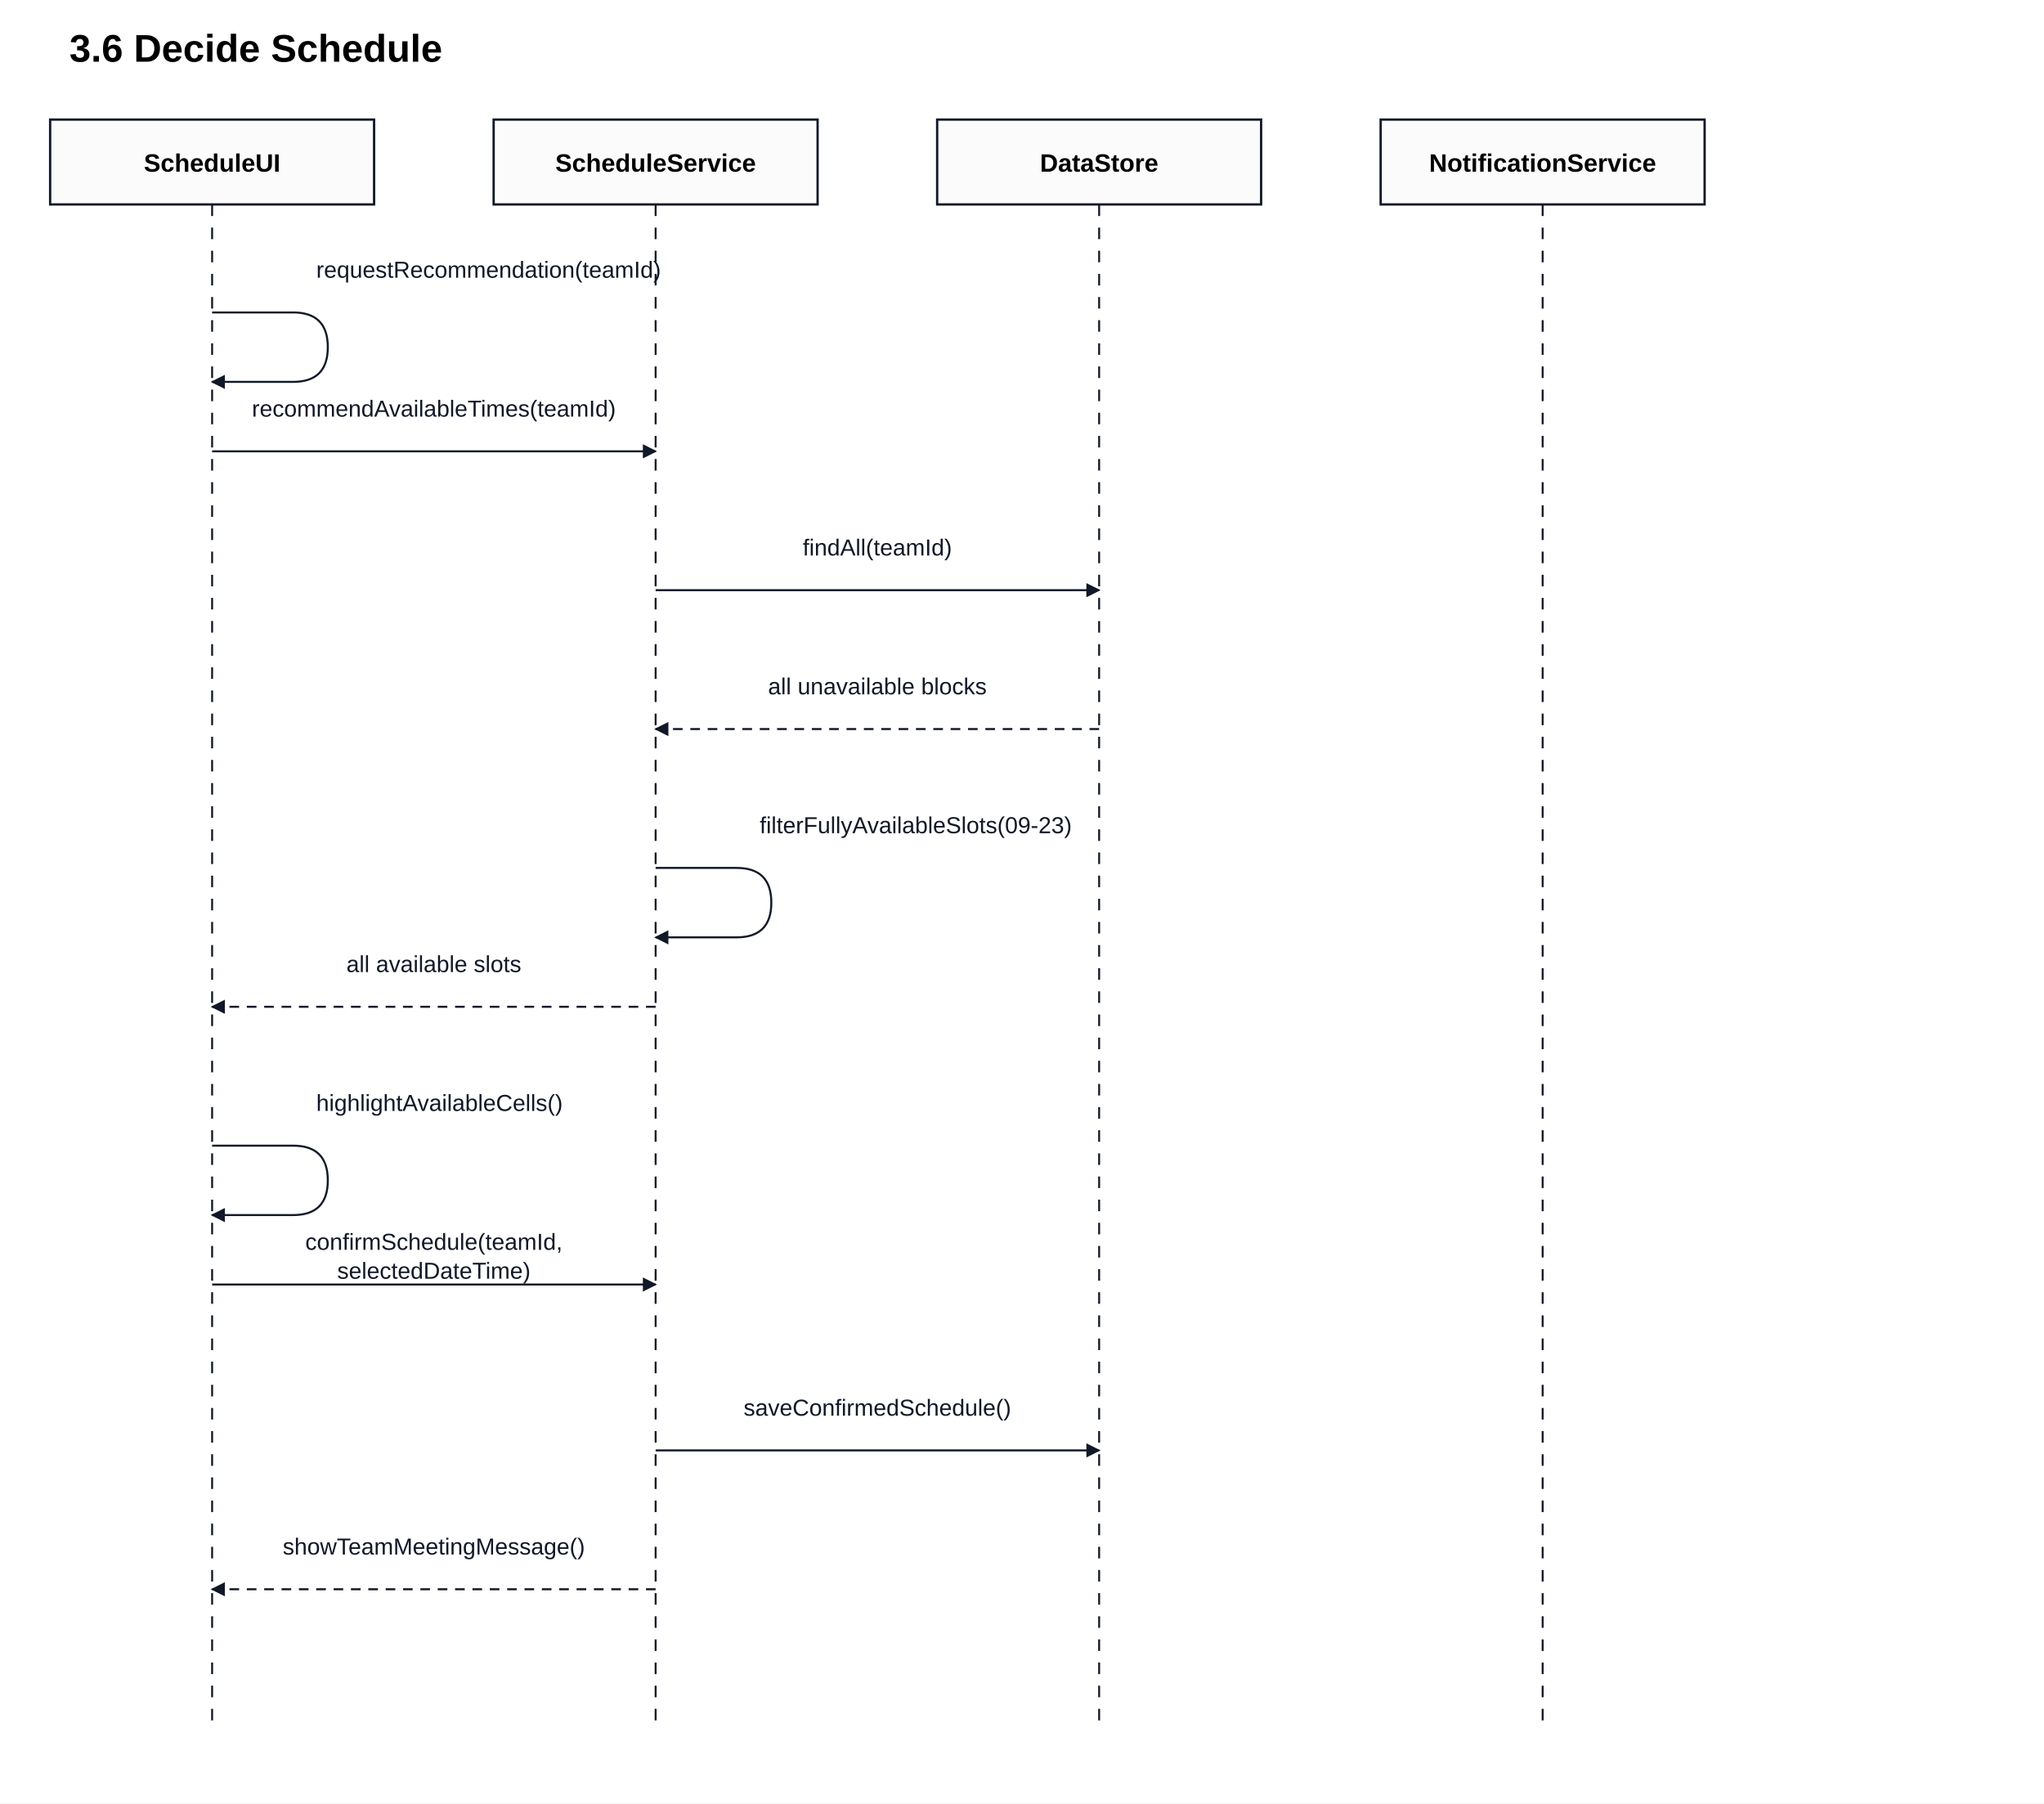
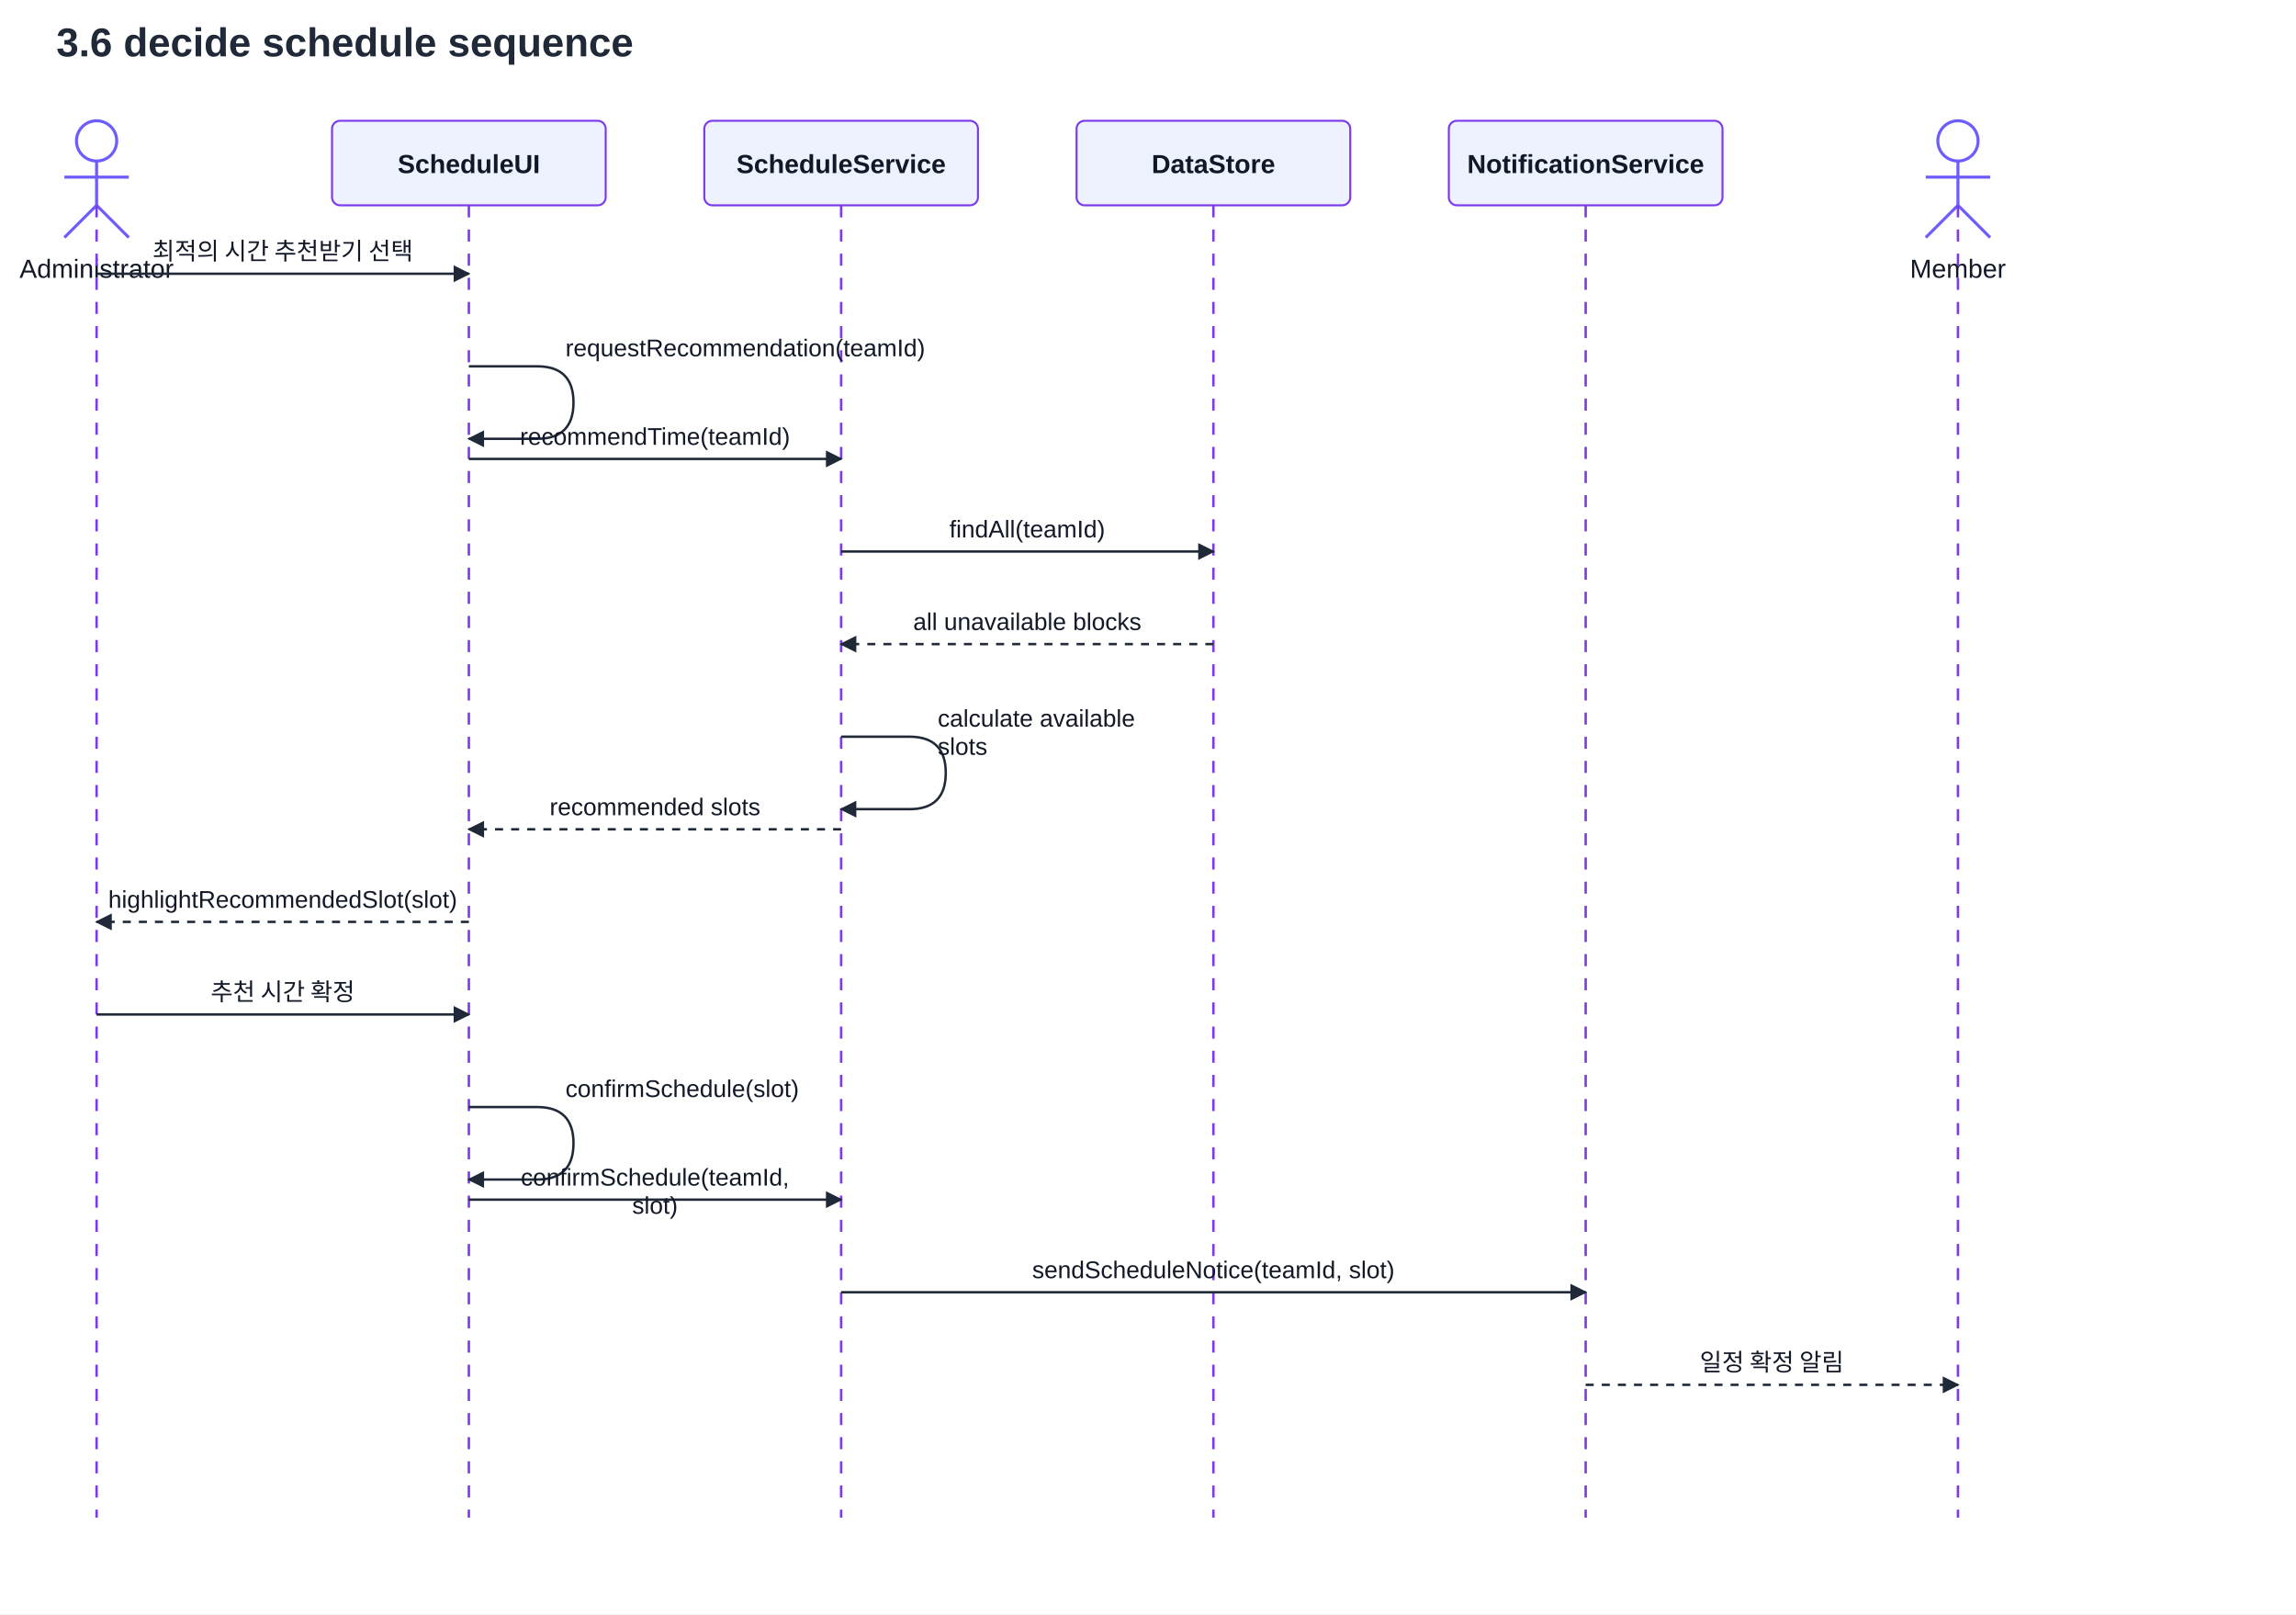
- <svg xmlns="http://www.w3.org/2000/svg" width="1060" height="935" viewBox="0 0 1060 935">
+ <svg xmlns="http://www.w3.org/2000/svg" width="1141" height="802" viewBox="0 0 1141 802">
  <defs>
-     <marker id="arrow" viewBox="0 0 10 10" refX="9" refY="5" markerWidth="7" markerHeight="7" orient="auto">
-       <path d="M0 0 L10 5 L0 10 z" fill="#111827" />
-     </marker>
-     <marker id="hollowArrow" viewBox="0 0 10 10" refX="9" refY="5" markerWidth="7" markerHeight="7" orient="auto">
-       <path d="M0 0 L10 5 L0 10 z" fill="#fbfbfb" stroke="#111827" />
-     </marker>
-     <marker id="diamond" viewBox="0 0 16 10" refX="1" refY="5" markerWidth="11" markerHeight="9" orient="auto">
-       <path d="M1 5 L8 1 L15 5 L8 9 z" fill="#111827" stroke="#111827" />
+     <marker id="arrow" viewBox="0 0 10 10" refX="9" refY="5" markerWidth="7" markerHeight="7" orient="auto-start-reverse">
+       <path d="M0 0 L10 5 L0 10 z" fill="#1f2937" />
    </marker>
  </defs>
  <rect width="100%" height="100%" fill="#ffffff" />
-   <text x="36" y="32" font-family="Arial, sans-serif" font-size="20" font-weight="700">3.6 Decide Schedule</text>
-   <rect x="26" y="62" width="168" height="44" fill="#fbfbfb" stroke="#111827" stroke-width="1.2" />
-   <text x="110" y="89" text-anchor="middle" font-family="Arial, sans-serif" font-size="13" font-weight="700">ScheduleUI</text>
-   <line x1="110" y1="106" x2="110" y2="895" stroke="#111827" stroke-width="1" stroke-dasharray="6 6" />
-   <rect x="256" y="62" width="168" height="44" fill="#fbfbfb" stroke="#111827" stroke-width="1.2" />
-   <text x="340" y="89" text-anchor="middle" font-family="Arial, sans-serif" font-size="13" font-weight="700">ScheduleService</text>
-   <line x1="340" y1="106" x2="340" y2="895" stroke="#111827" stroke-width="1" stroke-dasharray="6 6" />
-   <rect x="486" y="62" width="168" height="44" fill="#fbfbfb" stroke="#111827" stroke-width="1.2" />
-   <text x="570" y="89" text-anchor="middle" font-family="Arial, sans-serif" font-size="13" font-weight="700">DataStore</text>
-   <line x1="570" y1="106" x2="570" y2="895" stroke="#111827" stroke-width="1" stroke-dasharray="6 6" />
-   <rect x="716" y="62" width="168" height="44" fill="#fbfbfb" stroke="#111827" stroke-width="1.2" />
-   <text x="800" y="89" text-anchor="middle" font-family="Arial, sans-serif" font-size="13" font-weight="700">NotificationService</text>
-   <line x1="800" y1="106" x2="800" y2="895" stroke="#111827" stroke-width="1" stroke-dasharray="6 6" />
-   <path d="M110 162 h42 q18 0 18 18 q0 18 -18 18 h-42" fill="none" stroke="#111827" stroke-width="1.05" marker-end="url(#arrow)" />
-   <text x="164" y="144" text-anchor="start" font-family="Arial, sans-serif" font-size="12" font-weight="400" fill="#111827">requestRecommendation(teamId)</text>
-   <line x1="110" y1="234" x2="340" y2="234" stroke="#111827" stroke-width="1.05" marker-end="url(#arrow)" />
-   <text x="225" y="216" text-anchor="middle" font-family="Arial, sans-serif" font-size="12" font-weight="400" fill="#111827">recommendAvailableTimes(teamId)</text>
-   <line x1="340" y1="306" x2="570" y2="306" stroke="#111827" stroke-width="1.05" marker-end="url(#arrow)" />
-   <text x="455" y="288" text-anchor="middle" font-family="Arial, sans-serif" font-size="12" font-weight="400" fill="#111827">findAll(teamId)</text>
-   <line x1="570" y1="378" x2="340" y2="378" stroke="#111827" stroke-width="1.05" marker-end="url(#arrow)" stroke-dasharray="5 4" />
-   <text x="455" y="360" text-anchor="middle" font-family="Arial, sans-serif" font-size="12" font-weight="400" fill="#111827">all unavailable blocks</text>
-   <path d="M340 450 h42 q18 0 18 18 q0 18 -18 18 h-42" fill="none" stroke="#111827" stroke-width="1.05" marker-end="url(#arrow)" />
-   <text x="394" y="432" text-anchor="start" font-family="Arial, sans-serif" font-size="12" font-weight="400" fill="#111827">filterFullyAvailableSlots(09-23)</text>
-   <line x1="340" y1="522" x2="110" y2="522" stroke="#111827" stroke-width="1.05" marker-end="url(#arrow)" stroke-dasharray="5 4" />
-   <text x="225" y="504" text-anchor="middle" font-family="Arial, sans-serif" font-size="12" font-weight="400" fill="#111827">all available slots</text>
-   <path d="M110 594 h42 q18 0 18 18 q0 18 -18 18 h-42" fill="none" stroke="#111827" stroke-width="1.05" marker-end="url(#arrow)" />
-   <text x="164" y="576" text-anchor="start" font-family="Arial, sans-serif" font-size="12" font-weight="400" fill="#111827">highlightAvailableCells()</text>
-   <line x1="110" y1="666" x2="340" y2="666" stroke="#111827" stroke-width="1.05" marker-end="url(#arrow)" />
-   <text x="225" y="648" text-anchor="middle" font-family="Arial, sans-serif" font-size="12" font-weight="400" fill="#111827">confirmSchedule(teamId,</text>
-   <text x="225" y="663" text-anchor="middle" font-family="Arial, sans-serif" font-size="12" font-weight="400" fill="#111827">selectedDateTime)</text>
-   <line x1="340" y1="752" x2="570" y2="752" stroke="#111827" stroke-width="1.05" marker-end="url(#arrow)" />
-   <text x="455" y="734" text-anchor="middle" font-family="Arial, sans-serif" font-size="12" font-weight="400" fill="#111827">saveConfirmedSchedule()</text>
-   <line x1="340" y1="824" x2="110" y2="824" stroke="#111827" stroke-width="1.05" marker-end="url(#arrow)" stroke-dasharray="5 4" />
-   <text x="225" y="806" text-anchor="middle" font-family="Arial, sans-serif" font-size="12" font-weight="400" fill="#111827">showTeamMeetingMessage()</text>
+   <text x="28" y="28" font-family="Arial, sans-serif" font-size="20" font-weight="700" fill="#1f2937">3.6 decide schedule sequence</text>
+   <circle cx="48" cy="70" r="10" fill="#fff" stroke="#6d5dfc" stroke-width="1.5" />
+   <line x1="48" y1="80" x2="48" y2="102" stroke="#6d5dfc" stroke-width="1.5" />
+   <line x1="32" y1="88" x2="64" y2="88" stroke="#6d5dfc" stroke-width="1.5" />
+   <line x1="48" y1="102" x2="32" y2="118" stroke="#6d5dfc" stroke-width="1.5" />
+   <line x1="48" y1="102" x2="64" y2="118" stroke="#6d5dfc" stroke-width="1.5" />
+   <text x="48" y="138" text-anchor="middle" font-family="Arial, sans-serif" font-size="13" fill="#111827">Administrator</text>
+   <line x1="48" y1="102" x2="48" y2="754" stroke="#7c3aed" stroke-width="1.2" stroke-dasharray="6 6" />
+   <rect x="165" y="60" width="136" height="42" rx="4" fill="#eef2ff" stroke="#7c3aed" stroke-width="1" />
+   <text x="233" y="86" text-anchor="middle" font-family="Arial, sans-serif" font-size="13" font-weight="700" fill="#111827">ScheduleUI</text>
+   <line x1="233" y1="102" x2="233" y2="754" stroke="#7c3aed" stroke-width="1.2" stroke-dasharray="6 6" />
+   <rect x="350" y="60" width="136" height="42" rx="4" fill="#eef2ff" stroke="#7c3aed" stroke-width="1" />
+   <text x="418" y="86" text-anchor="middle" font-family="Arial, sans-serif" font-size="13" font-weight="700" fill="#111827">ScheduleService</text>
+   <line x1="418" y1="102" x2="418" y2="754" stroke="#7c3aed" stroke-width="1.2" stroke-dasharray="6 6" />
+   <rect x="535" y="60" width="136" height="42" rx="4" fill="#eef2ff" stroke="#7c3aed" stroke-width="1" />
+   <text x="603" y="86" text-anchor="middle" font-family="Arial, sans-serif" font-size="13" font-weight="700" fill="#111827">DataStore</text>
+   <line x1="603" y1="102" x2="603" y2="754" stroke="#7c3aed" stroke-width="1.2" stroke-dasharray="6 6" />
+   <rect x="720" y="60" width="136" height="42" rx="4" fill="#eef2ff" stroke="#7c3aed" stroke-width="1" />
+   <text x="788" y="86" text-anchor="middle" font-family="Arial, sans-serif" font-size="13" font-weight="700" fill="#111827">NotificationService</text>
+   <line x1="788" y1="102" x2="788" y2="754" stroke="#7c3aed" stroke-width="1.2" stroke-dasharray="6 6" />
+   <circle cx="973" cy="70" r="10" fill="#fff" stroke="#6d5dfc" stroke-width="1.5" />
+   <line x1="973" y1="80" x2="973" y2="102" stroke="#6d5dfc" stroke-width="1.5" />
+   <line x1="957" y1="88" x2="989" y2="88" stroke="#6d5dfc" stroke-width="1.5" />
+   <line x1="973" y1="102" x2="957" y2="118" stroke="#6d5dfc" stroke-width="1.5" />
+   <line x1="973" y1="102" x2="989" y2="118" stroke="#6d5dfc" stroke-width="1.5" />
+   <text x="973" y="138" text-anchor="middle" font-family="Arial, sans-serif" font-size="13" fill="#111827">Member</text>
+   <line x1="973" y1="102" x2="973" y2="754" stroke="#7c3aed" stroke-width="1.2" stroke-dasharray="6 6" />
+   <line x1="48" y1="136" x2="233" y2="136" stroke="#1f2937" stroke-width="1.2" marker-end="url(#arrow)" />
+   <text x="140.5" y="129" text-anchor="middle" font-family="Arial, sans-serif" font-size="12" fill="#111827">최적의 시간 추천받기 선택</text>
+   <path d="M233 182 h34 q18 0 18 18 q0 18 -18 18 h-34" fill="none" stroke="#1f2937" stroke-width="1.2" marker-end="url(#arrow)" />
+   <text x="281" y="177" font-family="Arial, sans-serif" font-size="12" fill="#111827">requestRecommendation(teamId)</text>
+   <line x1="233" y1="228" x2="418" y2="228" stroke="#1f2937" stroke-width="1.2" marker-end="url(#arrow)" />
+   <text x="325.5" y="221" text-anchor="middle" font-family="Arial, sans-serif" font-size="12" fill="#111827">recommendTime(teamId)</text>
+   <line x1="418" y1="274" x2="603" y2="274" stroke="#1f2937" stroke-width="1.2" marker-end="url(#arrow)" />
+   <text x="510.5" y="267" text-anchor="middle" font-family="Arial, sans-serif" font-size="12" fill="#111827">findAll(teamId)</text>
+   <line x1="603" y1="320" x2="418" y2="320" stroke="#1f2937" stroke-width="1.2" marker-end="url(#arrow)" stroke-dasharray="4 4" />
+   <text x="510.5" y="313" text-anchor="middle" font-family="Arial, sans-serif" font-size="12" fill="#111827">all unavailable blocks</text>
+   <path d="M418 366 h34 q18 0 18 18 q0 18 -18 18 h-34" fill="none" stroke="#1f2937" stroke-width="1.2" marker-end="url(#arrow)" />
+   <text x="466" y="361" font-family="Arial, sans-serif" font-size="12" fill="#111827">calculate available</text>
+   <text x="466" y="375" font-family="Arial, sans-serif" font-size="12" fill="#111827">slots</text>
+   <line x1="418" y1="412" x2="233" y2="412" stroke="#1f2937" stroke-width="1.2" marker-end="url(#arrow)" stroke-dasharray="4 4" />
+   <text x="325.5" y="405" text-anchor="middle" font-family="Arial, sans-serif" font-size="12" fill="#111827">recommended slots</text>
+   <line x1="233" y1="458" x2="48" y2="458" stroke="#1f2937" stroke-width="1.2" marker-end="url(#arrow)" stroke-dasharray="4 4" />
+   <text x="140.5" y="451" text-anchor="middle" font-family="Arial, sans-serif" font-size="12" fill="#111827">highlightRecommendedSlot(slot)</text>
+   <line x1="48" y1="504" x2="233" y2="504" stroke="#1f2937" stroke-width="1.2" marker-end="url(#arrow)" />
+   <text x="140.5" y="497" text-anchor="middle" font-family="Arial, sans-serif" font-size="12" fill="#111827">추천 시간 확정</text>
+   <path d="M233 550 h34 q18 0 18 18 q0 18 -18 18 h-34" fill="none" stroke="#1f2937" stroke-width="1.2" marker-end="url(#arrow)" />
+   <text x="281" y="545" font-family="Arial, sans-serif" font-size="12" fill="#111827">confirmSchedule(slot)</text>
+   <line x1="233" y1="596" x2="418" y2="596" stroke="#1f2937" stroke-width="1.2" marker-end="url(#arrow)" />
+   <text x="325.5" y="589" text-anchor="middle" font-family="Arial, sans-serif" font-size="12" fill="#111827">confirmSchedule(teamId,</text>
+   <text x="325.5" y="603" text-anchor="middle" font-family="Arial, sans-serif" font-size="12" fill="#111827">slot)</text>
+   <line x1="418" y1="642" x2="788" y2="642" stroke="#1f2937" stroke-width="1.2" marker-end="url(#arrow)" />
+   <text x="603" y="635" text-anchor="middle" font-family="Arial, sans-serif" font-size="12" fill="#111827">sendScheduleNotice(teamId, slot)</text>
+   <line x1="788" y1="688" x2="973" y2="688" stroke="#1f2937" stroke-width="1.2" marker-end="url(#arrow)" stroke-dasharray="4 4" />
+   <text x="880.5" y="681" text-anchor="middle" font-family="Arial, sans-serif" font-size="12" fill="#111827">일정 확정 알림</text>
</svg>
